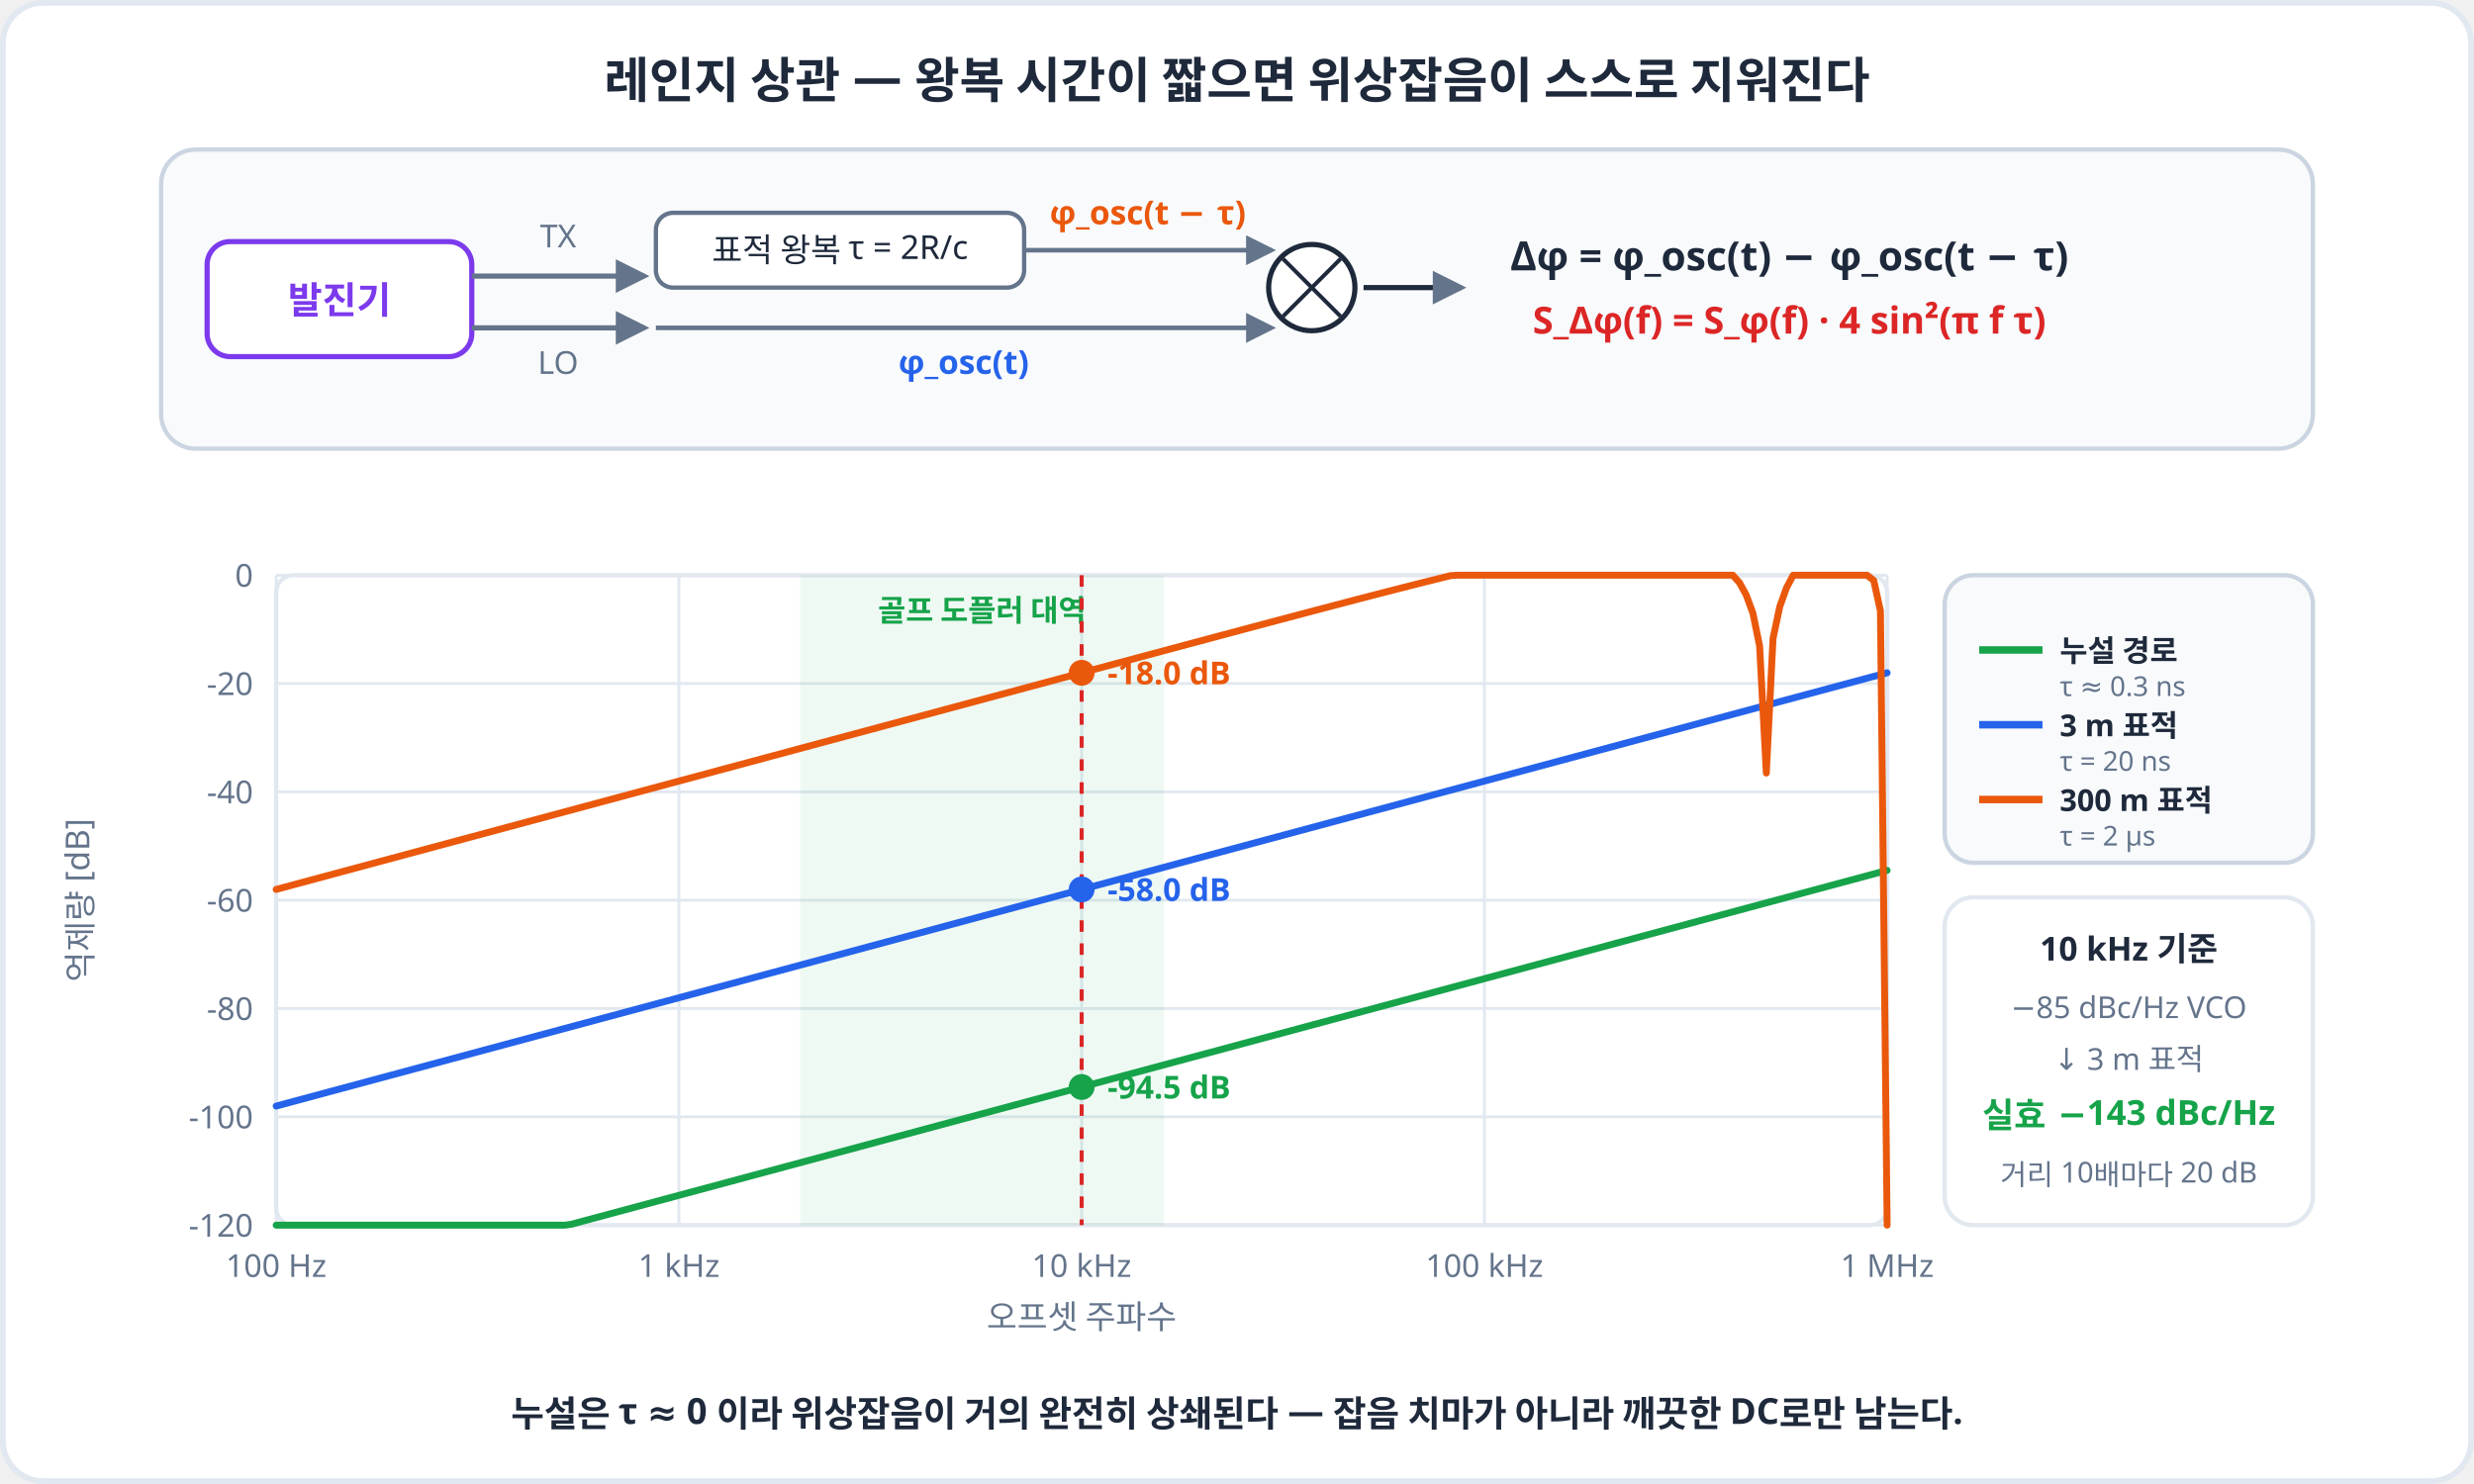
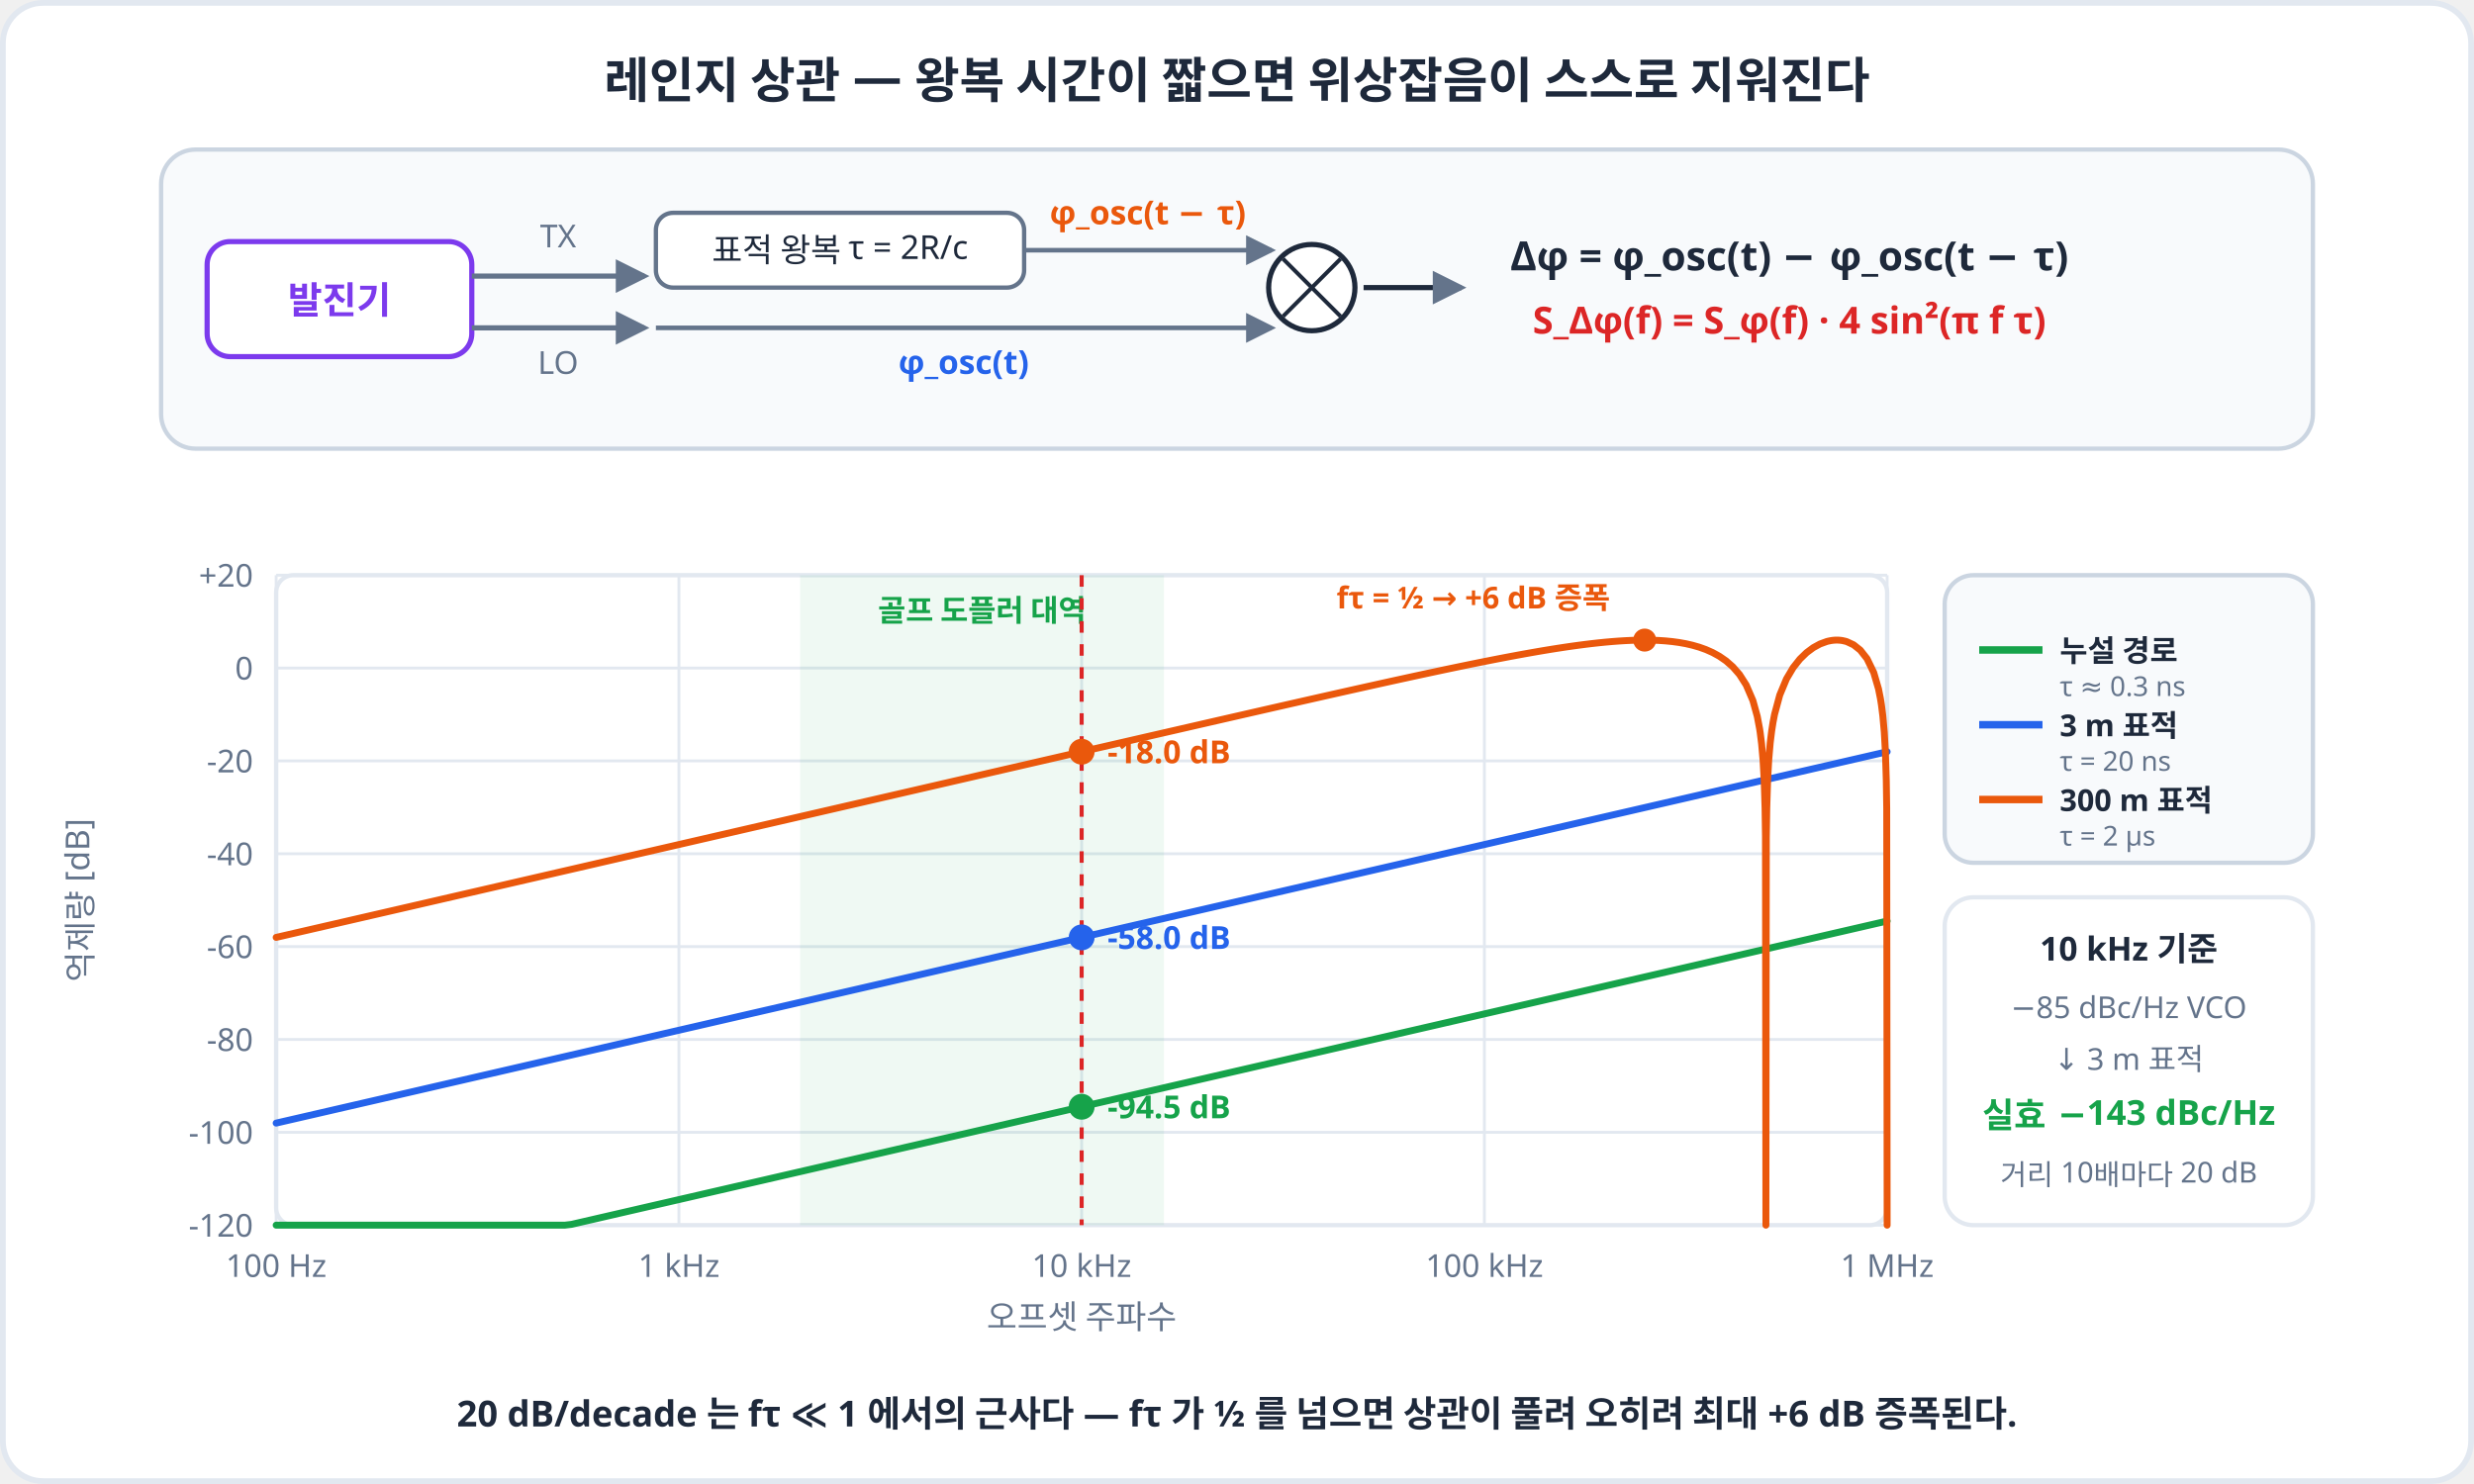
<svg xmlns="http://www.w3.org/2000/svg" viewBox="0 0 860 516" font-family="Segoe UI, Malgun Gothic, Apple SD Gothic Neo, sans-serif">
  <defs>
    <marker id="ar-mute" viewBox="0 0 10 10" refX="8.5" refY="5" markerWidth="6.5" markerHeight="6.5" orient="auto-start-reverse">
      <path d="M0,0 L10,5 L0,10 z" fill="#64748b" />
    </marker>
    <marker id="ar-blue" viewBox="0 0 10 10" refX="8.5" refY="5" markerWidth="6.5" markerHeight="6.5" orient="auto-start-reverse">
      <path d="M0,0 L10,5 L0,10 z" fill="#2563eb" />
    </marker>
    <marker id="ar-orange" viewBox="0 0 10 10" refX="8.5" refY="5" markerWidth="6.5" markerHeight="6.5" orient="auto-start-reverse">
      <path d="M0,0 L10,5 L0,10 z" fill="#ea580c" />
    </marker>
    <marker id="ar-green" viewBox="0 0 10 10" refX="8.5" refY="5" markerWidth="6.5" markerHeight="6.5" orient="auto-start-reverse">
      <path d="M0,0 L10,5 L0,10 z" fill="#16a34a" />
    </marker>
    <marker id="ar-red" viewBox="0 0 10 10" refX="8.5" refY="5" markerWidth="6.5" markerHeight="6.5" orient="auto-start-reverse">
      <path d="M0,0 L10,5 L0,10 z" fill="#dc2626" />
    </marker>
    <marker id="ar-violet" viewBox="0 0 10 10" refX="8.5" refY="5" markerWidth="6.5" markerHeight="6.5" orient="auto-start-reverse">
      <path d="M0,0 L10,5 L0,10 z" fill="#7c3aed" />
    </marker>
    <marker id="ar-axis" viewBox="0 0 10 10" refX="8.5" refY="5" markerWidth="6.5" markerHeight="6.5" orient="auto-start-reverse">
      <path d="M0,0 L10,5 L0,10 z" fill="#94a3b8" />
    </marker>
    <marker id="ar-sky" viewBox="0 0 10 10" refX="8.5" refY="5" markerWidth="6.5" markerHeight="6.5" orient="auto-start-reverse">
      <path d="M0,0 L10,5 L0,10 z" fill="#0284c7" />
    </marker>
  </defs>
  <rect x="1" y="1" width="858" height="514" rx="14" fill="#ffffff" stroke="#e2e8f0" stroke-width="2" />
  <text x="430" y="34" font-size="17" fill="#1e293b" text-anchor="middle" font-weight="700">레인지 상관 — 왕복 시간이 짧으면 위상잡음이 스스로 지워진다</text>
  <rect x="56" y="52" width="748" height="104" rx="12" fill="#f8fafc" stroke="#cbd5e1" stroke-width="1.5" />
  <rect x="72" y="84" width="92" height="40" rx="8" fill="#ffffff" stroke="#7c3aed" stroke-width="1.8" />
  <text x="118" y="109" font-size="13" fill="#7c3aed" text-anchor="middle" font-weight="600">발진기</text>
  <line x1="164" y1="96" x2="224" y2="96" stroke="#64748b" stroke-width="1.8" stroke-linecap="butt" marker-end="url(#ar-mute)" />
  <text x="194" y="86" font-size="11" fill="#64748b" text-anchor="middle" font-weight="400">TX</text>
  <line x1="164" y1="114" x2="224" y2="114" stroke="#64748b" stroke-width="1.8" stroke-linecap="butt" marker-end="url(#ar-mute)" />
  <text x="194" y="130" font-size="11" fill="#64748b" text-anchor="middle" font-weight="400">LO</text>
  <rect x="228" y="74" width="128" height="26" rx="6" fill="#ffffff" stroke="#64748b" stroke-width="1.5" />
  <text x="292" y="91" font-size="11.5" fill="#1e293b" text-anchor="middle" font-weight="400">표적 왕복  τ = 2R/c</text>
  <line x1="356" y1="87" x2="442" y2="87" stroke="#64748b" stroke-width="1.6" stroke-linecap="butt" marker-end="url(#ar-mute)" />
  <text x="399" y="78" font-size="11.5" fill="#ea580c" text-anchor="middle" font-weight="600">φ_osc(t − τ)</text>
  <line x1="228" y1="114" x2="442" y2="114" stroke="#64748b" stroke-width="1.6" stroke-linecap="butt" marker-end="url(#ar-mute)" />
  <text x="335" y="130" font-size="11.5" fill="#2563eb" text-anchor="middle" font-weight="600">φ_osc(t)</text>
  <circle cx="456" cy="100" r="15" fill="#ffffff" stroke="#1e293b" stroke-width="1.8" />
  <line x1="446" y1="90" x2="466" y2="110" stroke="#1e293b" stroke-width="1.4" stroke-linecap="butt" />
  <line x1="446" y1="110" x2="466" y2="90" stroke="#1e293b" stroke-width="1.4" stroke-linecap="butt" />
  <line x1="474" y1="100" x2="508" y2="100" stroke="#1e293b" stroke-width="1.8" stroke-linecap="butt" marker-end="url(#ar-mute)" />
  <text x="622" y="94" font-size="14" fill="#1e293b" text-anchor="middle" font-weight="700">Δφ = φ_osc(t) − φ_osc(t − τ)</text>
  <text x="622" y="116" font-size="13" fill="#dc2626" text-anchor="middle" font-weight="700">S_Δφ(f) = S_φ(f) · 4 sin²(π f τ)</text>
  <rect x="96" y="200" width="560" height="226" rx="6" fill="#ffffff" stroke="#e2e8f0" stroke-width="1.5" />
  <line x1="96" y1="200" x2="656" y2="200" stroke="#e2e8f0" stroke-width="1" stroke-linecap="butt" />
-   <text x="88" y="204" font-size="11" fill="#64748b" text-anchor="end" font-weight="400">0</text>
-   <line x1="96" y1="237.667" x2="656" y2="237.667" stroke="#e2e8f0" stroke-width="1" stroke-linecap="butt" />
-   <text x="88" y="241.667" font-size="11" fill="#64748b" text-anchor="end" font-weight="400">-20</text>
-   <line x1="96" y1="275.333" x2="656" y2="275.333" stroke="#e2e8f0" stroke-width="1" stroke-linecap="butt" />
-   <text x="88" y="279.333" font-size="11" fill="#64748b" text-anchor="end" font-weight="400">-40</text>
-   <line x1="96" y1="313" x2="656" y2="313" stroke="#e2e8f0" stroke-width="1" stroke-linecap="butt" />
-   <text x="88" y="317" font-size="11" fill="#64748b" text-anchor="end" font-weight="400">-60</text>
-   <line x1="96" y1="350.667" x2="656" y2="350.667" stroke="#e2e8f0" stroke-width="1" stroke-linecap="butt" />
-   <text x="88" y="354.667" font-size="11" fill="#64748b" text-anchor="end" font-weight="400">-80</text>
-   <line x1="96" y1="388.333" x2="656" y2="388.333" stroke="#e2e8f0" stroke-width="1" stroke-linecap="butt" />
-   <text x="88" y="392.333" font-size="11" fill="#64748b" text-anchor="end" font-weight="400">-100</text>
+   <text x="88" y="204" font-size="11" fill="#64748b" text-anchor="end" font-weight="400">+20</text>
+   <line x1="96" y1="232.286" x2="656" y2="232.286" stroke="#e2e8f0" stroke-width="1" stroke-linecap="butt" />
+   <text x="88" y="236.286" font-size="11" fill="#64748b" text-anchor="end" font-weight="400">0</text>
+   <line x1="96" y1="264.571" x2="656" y2="264.571" stroke="#e2e8f0" stroke-width="1" stroke-linecap="butt" />
+   <text x="88" y="268.571" font-size="11" fill="#64748b" text-anchor="end" font-weight="400">-20</text>
+   <line x1="96" y1="296.857" x2="656" y2="296.857" stroke="#e2e8f0" stroke-width="1" stroke-linecap="butt" />
+   <text x="88" y="300.857" font-size="11" fill="#64748b" text-anchor="end" font-weight="400">-40</text>
+   <line x1="96" y1="329.143" x2="656" y2="329.143" stroke="#e2e8f0" stroke-width="1" stroke-linecap="butt" />
+   <text x="88" y="333.143" font-size="11" fill="#64748b" text-anchor="end" font-weight="400">-60</text>
+   <line x1="96" y1="361.429" x2="656" y2="361.429" stroke="#e2e8f0" stroke-width="1" stroke-linecap="butt" />
+   <text x="88" y="365.429" font-size="11" fill="#64748b" text-anchor="end" font-weight="400">-80</text>
+   <line x1="96" y1="393.714" x2="656" y2="393.714" stroke="#e2e8f0" stroke-width="1" stroke-linecap="butt" />
+   <text x="88" y="397.714" font-size="11" fill="#64748b" text-anchor="end" font-weight="400">-100</text>
  <line x1="96" y1="426" x2="656" y2="426" stroke="#e2e8f0" stroke-width="1" stroke-linecap="butt" />
  <text x="88" y="430" font-size="11" fill="#64748b" text-anchor="end" font-weight="400">-120</text>
  <line x1="96" y1="200" x2="96" y2="426" stroke="#e2e8f0" stroke-width="1" stroke-linecap="butt" />
  <text x="96" y="444" font-size="11" fill="#64748b" text-anchor="middle" font-weight="400">100 Hz</text>
  <line x1="236" y1="200" x2="236" y2="426" stroke="#e2e8f0" stroke-width="1" stroke-linecap="butt" />
  <text x="236" y="444" font-size="11" fill="#64748b" text-anchor="middle" font-weight="400">1 kHz</text>
  <line x1="376" y1="200" x2="376" y2="426" stroke="#e2e8f0" stroke-width="1" stroke-linecap="butt" />
  <text x="376" y="444" font-size="11" fill="#64748b" text-anchor="middle" font-weight="400">10 kHz</text>
  <line x1="516" y1="200" x2="516" y2="426" stroke="#e2e8f0" stroke-width="1" stroke-linecap="butt" />
  <text x="516" y="444" font-size="11" fill="#64748b" text-anchor="middle" font-weight="400">100 kHz</text>
  <line x1="656" y1="200" x2="656" y2="426" stroke="#e2e8f0" stroke-width="1" stroke-linecap="butt" />
  <text x="656" y="444" font-size="11" fill="#64748b" text-anchor="middle" font-weight="400">1 MHz</text>
  <text x="32" y="313" font-size="11.5" fill="#64748b" text-anchor="middle" font-weight="400" transform="rotate(-90 32 313)">억제량 [dB]</text>
  <text x="376" y="462" font-size="11.5" fill="#64748b" text-anchor="middle" font-weight="400">오프셋 주파수</text>
  <rect x="278.144" y="200" width="126.433" height="226" rx="0" fill="#16a34a" stroke="none" stroke-width="0" fill-opacity="0.07" />
  <text x="341.36" y="216" font-size="10.5" fill="#16a34a" text-anchor="middle" font-weight="600">골프 도플러 대역</text>
-   <path d="M96,426 L98.333,426 L100.667,426 L103,426 L105.333,426 L107.667,426 L110,426 L112.333,426 L114.667,426 L117,426 L119.333,426 L121.667,426 L124,426 L126.333,426 L128.667,426 L131,426 L133.333,426 L135.667,426 L138,426 L140.333,426 L142.667,426 L145,426 L147.333,426 L149.667,426 L152,426 L154.333,426 L156.667,426 L159,426 L161.333,426 L163.667,426 L166,426 L168.333,426 L170.667,426 L173,426 L175.333,426 L177.667,426 L180,426 L182.333,426 L184.667,426 L187,426 L189.333,426 L191.667,426 L194,426 L196.333,426 L198.667,425.675 L201,425.047 L203.333,424.419 L205.667,423.791 L208,423.164 L210.333,422.536 L212.667,421.908 L215,421.28 L217.333,420.653 L219.667,420.025 L222,419.397 L224.333,418.769 L226.667,418.141 L229,417.514 L231.333,416.886 L233.667,416.258 L236,415.63 L238.333,415.003 L240.667,414.375 L243,413.747 L245.333,413.119 L247.667,412.491 L250,411.864 L252.333,411.236 L254.667,410.608 L257,409.98 L259.333,409.353 L261.667,408.725 L264,408.097 L266.333,407.469 L268.667,406.841 L271,406.214 L273.333,405.586 L275.667,404.958 L278,404.33 L280.333,403.703 L282.667,403.075 L285,402.447 L287.333,401.819 L289.667,401.191 L292,400.564 L294.333,399.936 L296.667,399.308 L299,398.68 L301.333,398.053 L303.667,397.425 L306,396.797 L308.333,396.169 L310.667,395.541 L313,394.914 L315.333,394.286 L317.667,393.658 L320,393.03 L322.333,392.403 L324.667,391.775 L327,391.147 L329.333,390.519 L331.667,389.891 L334,389.264 L336.333,388.636 L338.667,388.008 L341,387.38 L343.333,386.753 L345.667,386.125 L348,385.497 L350.333,384.869 L352.667,384.241 L355,383.614 L357.333,382.986 L359.667,382.358 L362,381.73 L364.333,381.103 L366.667,380.475 L369,379.847 L371.333,379.219 L373.667,378.591 L376,377.964 L378.333,377.336 L380.667,376.708 L383,376.08 L385.333,375.453 L387.667,374.825 L390,374.197 L392.333,373.569 L394.667,372.941 L397,372.314 L399.333,371.686 L401.667,371.058 L404,370.43 L406.333,369.803 L408.667,369.175 L411,368.547 L413.333,367.919 L415.667,367.291 L418,366.664 L420.333,366.036 L422.667,365.408 L425,364.78 L427.333,364.153 L429.667,363.525 L432,362.897 L434.333,362.269 L436.667,361.641 L439,361.014 L441.333,360.386 L443.667,359.758 L446,359.13 L448.333,358.503 L450.667,357.875 L453,357.247 L455.333,356.619 L457.667,355.991 L460,355.364 L462.333,354.736 L464.667,354.108 L467,353.48 L469.333,352.853 L471.667,352.225 L474,351.597 L476.333,350.969 L478.667,350.341 L481,349.714 L483.333,349.086 L485.667,348.458 L488,347.83 L490.333,347.203 L492.667,346.575 L495,345.947 L497.333,345.319 L499.667,344.691 L502,344.064 L504.333,343.436 L506.667,342.808 L509,342.18 L511.333,341.553 L513.667,340.925 L516,340.297 L518.333,339.669 L520.667,339.041 L523,338.414 L525.333,337.786 L527.667,337.158 L530,336.53 L532.333,335.903 L534.667,335.275 L537,334.647 L539.333,334.019 L541.667,333.391 L544,332.764 L546.333,332.136 L548.667,331.508 L551,330.88 L553.333,330.253 L555.667,329.625 L558,328.997 L560.333,328.369 L562.667,327.741 L565,327.114 L567.333,326.486 L569.667,325.858 L572,325.23 L574.333,324.603 L576.667,323.975 L579,323.347 L581.333,322.719 L583.667,322.091 L586,321.464 L588.333,320.836 L590.667,320.208 L593,319.58 L595.333,318.953 L597.667,318.325 L600,317.697 L602.333,317.069 L604.667,316.441 L607,315.814 L609.333,315.186 L611.667,314.558 L614,313.93 L616.333,313.303 L618.667,312.675 L621,312.047 L623.333,311.419 L625.667,310.791 L628,310.164 L630.333,309.536 L632.667,308.908 L635,308.28 L637.333,307.653 L639.667,307.025 L642,306.397 L644.333,305.769 L646.667,305.141 L649,304.514 L651.333,303.886 L653.667,303.258 L656,302.63" fill="none" stroke="#16a34a" stroke-width="2.4" stroke-linecap="round" stroke-linejoin="round" />
-   <path d="M96,384.596 L98.333,383.969 L100.667,383.341 L103,382.713 L105.333,382.085 L107.667,381.458 L110,380.83 L112.333,380.202 L114.667,379.574 L117,378.946 L119.333,378.319 L121.667,377.691 L124,377.063 L126.333,376.435 L128.667,375.808 L131,375.18 L133.333,374.552 L135.667,373.924 L138,373.296 L140.333,372.669 L142.667,372.041 L145,371.413 L147.333,370.785 L149.667,370.158 L152,369.53 L154.333,368.902 L156.667,368.274 L159,367.646 L161.333,367.019 L163.667,366.391 L166,365.763 L168.333,365.135 L170.667,364.508 L173,363.88 L175.333,363.252 L177.667,362.624 L180,361.996 L182.333,361.369 L184.667,360.741 L187,360.113 L189.333,359.485 L191.667,358.858 L194,358.23 L196.333,357.602 L198.667,356.974 L201,356.346 L203.333,355.719 L205.667,355.091 L208,354.463 L210.333,353.835 L212.667,353.208 L215,352.58 L217.333,351.952 L219.667,351.324 L222,350.696 L224.333,350.069 L226.667,349.441 L229,348.813 L231.333,348.185 L233.667,347.558 L236,346.93 L238.333,346.302 L240.667,345.674 L243,345.046 L245.333,344.419 L247.667,343.791 L250,343.163 L252.333,342.535 L254.667,341.908 L257,341.28 L259.333,340.652 L261.667,340.024 L264,339.396 L266.333,338.769 L268.667,338.141 L271,337.513 L273.333,336.885 L275.667,336.258 L278,335.63 L280.333,335.002 L282.667,334.374 L285,333.746 L287.333,333.119 L289.667,332.491 L292,331.863 L294.333,331.235 L296.667,330.608 L299,329.98 L301.333,329.352 L303.667,328.724 L306,328.096 L308.333,327.469 L310.667,326.841 L313,326.213 L315.333,325.585 L317.667,324.958 L320,324.33 L322.333,323.702 L324.667,323.074 L327,322.446 L329.333,321.819 L331.667,321.191 L334,320.563 L336.333,319.935 L338.667,319.308 L341,318.68 L343.333,318.052 L345.667,317.424 L348,316.796 L350.333,316.169 L352.667,315.541 L355,314.913 L357.333,314.285 L359.667,313.658 L362,313.03 L364.333,312.402 L366.667,311.774 L369,311.146 L371.333,310.519 L373.667,309.891 L376,309.263 L378.333,308.635 L380.667,308.008 L383,307.38 L385.333,306.752 L387.667,306.124 L390,305.496 L392.333,304.869 L394.667,304.241 L397,303.613 L399.333,302.985 L401.667,302.358 L404,301.73 L406.333,301.102 L408.667,300.474 L411,299.846 L413.333,299.219 L415.667,298.591 L418,297.963 L420.333,297.335 L422.667,296.708 L425,296.08 L427.333,295.452 L429.667,294.824 L432,294.196 L434.333,293.569 L436.667,292.941 L439,292.313 L441.333,291.685 L443.667,291.058 L446,290.43 L448.333,289.802 L450.667,289.174 L453,288.546 L455.333,287.919 L457.667,287.291 L460,286.663 L462.333,286.035 L464.667,285.408 L467,284.78 L469.333,284.152 L471.667,283.524 L474,282.896 L476.333,282.269 L478.667,281.641 L481,281.013 L483.333,280.385 L485.667,279.758 L488,279.13 L490.333,278.502 L492.667,277.874 L495,277.246 L497.333,276.619 L499.667,275.991 L502,275.363 L504.333,274.735 L506.667,274.108 L509,273.48 L511.333,272.852 L513.667,272.224 L516,271.597 L518.333,270.969 L520.667,270.341 L523,269.713 L525.333,269.085 L527.667,268.458 L530,267.83 L532.333,267.202 L534.667,266.574 L537,265.947 L539.333,265.319 L541.667,264.691 L544,264.063 L546.333,263.436 L548.667,262.808 L551,262.18 L553.333,261.552 L555.667,260.925 L558,260.297 L560.333,259.669 L562.667,259.041 L565,258.414 L567.333,257.786 L569.667,257.158 L572,256.53 L574.333,255.903 L576.667,255.275 L579,254.647 L581.333,254.02 L583.667,253.392 L586,252.764 L588.333,252.136 L590.667,251.509 L593,250.881 L595.333,250.253 L597.667,249.626 L600,248.998 L602.333,248.37 L604.667,247.743 L607,247.115 L609.333,246.488 L611.667,245.86 L614,245.232 L616.333,244.605 L618.667,243.977 L621,243.35 L623.333,242.722 L625.667,242.095 L628,241.467 L630.333,240.84 L632.667,240.213 L635,239.585 L637.333,238.958 L639.667,238.33 L642,237.703 L644.333,237.076 L646.667,236.449 L649,235.822 L651.333,235.195 L653.667,234.568 L656,233.941" fill="none" stroke="#2563eb" stroke-width="2.4" stroke-linecap="round" stroke-linejoin="round" />
-   <path d="M96,309.263 L98.333,308.635 L100.667,308.008 L103,307.38 L105.333,306.752 L107.667,306.124 L110,305.496 L112.333,304.869 L114.667,304.241 L117,303.613 L119.333,302.985 L121.667,302.358 L124,301.73 L126.333,301.102 L128.667,300.474 L131,299.846 L133.333,299.219 L135.667,298.591 L138,297.963 L140.333,297.335 L142.667,296.708 L145,296.08 L147.333,295.452 L149.667,294.824 L152,294.196 L154.333,293.569 L156.667,292.941 L159,292.313 L161.333,291.685 L163.667,291.058 L166,290.43 L168.333,289.802 L170.667,289.174 L173,288.546 L175.333,287.919 L177.667,287.291 L180,286.663 L182.333,286.035 L184.667,285.408 L187,284.78 L189.333,284.152 L191.667,283.524 L194,282.896 L196.333,282.269 L198.667,281.641 L201,281.013 L203.333,280.385 L205.667,279.758 L208,279.13 L210.333,278.502 L212.667,277.874 L215,277.246 L217.333,276.619 L219.667,275.991 L222,275.363 L224.333,274.735 L226.667,274.108 L229,273.48 L231.333,272.852 L233.667,272.224 L236,271.597 L238.333,270.969 L240.667,270.341 L243,269.713 L245.333,269.085 L247.667,268.458 L250,267.83 L252.333,267.202 L254.667,266.574 L257,265.947 L259.333,265.319 L261.667,264.691 L264,264.063 L266.333,263.436 L268.667,262.808 L271,262.18 L273.333,261.552 L275.667,260.925 L278,260.297 L280.333,259.669 L282.667,259.041 L285,258.414 L287.333,257.786 L289.667,257.158 L292,256.53 L294.333,255.903 L296.667,255.275 L299,254.647 L301.333,254.02 L303.667,253.392 L306,252.764 L308.333,252.136 L310.667,251.509 L313,250.881 L315.333,250.253 L317.667,249.626 L320,248.998 L322.333,248.37 L324.667,247.743 L327,247.115 L329.333,246.488 L331.667,245.86 L334,245.232 L336.333,244.605 L338.667,243.977 L341,243.35 L343.333,242.722 L345.667,242.095 L348,241.467 L350.333,240.84 L352.667,240.213 L355,239.585 L357.333,238.958 L359.667,238.33 L362,237.703 L364.333,237.076 L366.667,236.449 L369,235.822 L371.333,235.195 L373.667,234.568 L376,233.941 L378.333,233.314 L380.667,232.687 L383,232.06 L385.333,231.433 L387.667,230.807 L390,230.18 L392.333,229.554 L394.667,228.927 L397,228.301 L399.333,227.675 L401.667,227.049 L404,226.423 L406.333,225.798 L408.667,225.172 L411,224.547 L413.333,223.922 L415.667,223.297 L418,222.673 L420.333,222.048 L422.667,221.424 L425,220.8 L427.333,220.177 L429.667,219.554 L432,218.931 L434.333,218.309 L436.667,217.687 L439,217.065 L441.333,216.444 L443.667,215.824 L446,215.204 L448.333,214.585 L450.667,213.967 L453,213.349 L455.333,212.732 L457.667,212.116 L460,211.501 L462.333,210.887 L464.667,210.274 L467,209.662 L469.333,209.051 L471.667,208.442 L474,207.834 L476.333,207.228 L478.667,206.624 L481,206.022 L483.333,205.421 L485.667,204.823 L488,204.227 L490.333,203.634 L492.667,203.044 L495,202.456 L497.333,201.872 L499.667,201.291 L502,200.715 L504.333,200.142 L506.667,200 L509,200 L511.333,200 L513.667,200 L516,200 L518.333,200 L520.667,200 L523,200 L525.333,200 L527.667,200 L530,200 L532.333,200 L534.667,200 L537,200 L539.333,200 L541.667,200 L544,200 L546.333,200 L548.667,200 L551,200 L553.333,200 L555.667,200 L558,200 L560.333,200 L562.667,200 L565,200 L567.333,200 L569.667,200 L572,200 L574.333,200 L576.667,200 L579,200 L581.333,200 L583.667,200 L586,200 L588.333,200 L590.667,200 L593,200 L595.333,200 L597.667,200 L600,200 L602.333,200 L604.667,202.599 L607,206.858 L609.333,213.187 L611.667,224.64 L614,268.789 L616.333,222 L618.667,210.964 L621,204.414 L623.333,200 L625.667,200 L628,200 L630.333,200 L632.667,200 L635,200 L637.333,200 L639.667,200 L642,200 L644.333,200 L646.667,200 L649,200 L651.333,201.807 L653.667,212.396 L656,426" fill="none" stroke="#ea580c" stroke-width="2.4" stroke-linecap="round" stroke-linejoin="round" />
+   <path d="M96,426 L98.333,426 L100.667,426 L103,426 L105.333,426 L107.667,426 L110,426 L112.333,426 L114.667,426 L117,426 L119.333,426 L121.667,426 L124,426 L126.333,426 L128.667,426 L131,426 L133.333,426 L135.667,426 L138,426 L140.333,426 L142.667,426 L145,426 L147.333,426 L149.667,426 L152,426 L154.333,426 L156.667,426 L159,426 L161.333,426 L163.667,426 L166,426 L168.333,426 L170.667,426 L173,426 L175.333,426 L177.667,426 L180,426 L182.333,426 L184.667,426 L187,426 L189.333,426 L191.667,426 L194,426 L196.333,426 L198.667,425.721 L201,425.183 L203.333,424.645 L205.667,424.107 L208,423.569 L210.333,423.031 L212.667,422.493 L215,421.955 L217.333,421.416 L219.667,420.878 L222,420.34 L224.333,419.802 L226.667,419.264 L229,418.726 L231.333,418.188 L233.667,417.65 L236,417.112 L238.333,416.574 L240.667,416.036 L243,415.497 L245.333,414.959 L247.667,414.421 L250,413.883 L252.333,413.345 L254.667,412.807 L257,412.269 L259.333,411.731 L261.667,411.193 L264,410.655 L266.333,410.116 L268.667,409.578 L271,409.04 L273.333,408.502 L275.667,407.964 L278,407.426 L280.333,406.888 L282.667,406.35 L285,405.812 L287.333,405.274 L289.667,404.736 L292,404.197 L294.333,403.659 L296.667,403.121 L299,402.583 L301.333,402.045 L303.667,401.507 L306,400.969 L308.333,400.431 L310.667,399.893 L313,399.355 L315.333,398.816 L317.667,398.278 L320,397.74 L322.333,397.202 L324.667,396.664 L327,396.126 L329.333,395.588 L331.667,395.05 L334,394.512 L336.333,393.974 L338.667,393.436 L341,392.897 L343.333,392.359 L345.667,391.821 L348,391.283 L350.333,390.745 L352.667,390.207 L355,389.669 L357.333,389.131 L359.667,388.593 L362,388.055 L364.333,387.516 L366.667,386.978 L369,386.44 L371.333,385.902 L373.667,385.364 L376,384.826 L378.333,384.288 L380.667,383.75 L383,383.212 L385.333,382.674 L387.667,382.136 L390,381.597 L392.333,381.059 L394.667,380.521 L397,379.983 L399.333,379.445 L401.667,378.907 L404,378.369 L406.333,377.831 L408.667,377.293 L411,376.755 L413.333,376.216 L415.667,375.678 L418,375.14 L420.333,374.602 L422.667,374.064 L425,373.526 L427.333,372.988 L429.667,372.45 L432,371.912 L434.333,371.374 L436.667,370.836 L439,370.297 L441.333,369.759 L443.667,369.221 L446,368.683 L448.333,368.145 L450.667,367.607 L453,367.069 L455.333,366.531 L457.667,365.993 L460,365.455 L462.333,364.916 L464.667,364.378 L467,363.84 L469.333,363.302 L471.667,362.764 L474,362.226 L476.333,361.688 L478.667,361.15 L481,360.612 L483.333,360.074 L485.667,359.536 L488,358.997 L490.333,358.459 L492.667,357.921 L495,357.383 L497.333,356.845 L499.667,356.307 L502,355.769 L504.333,355.231 L506.667,354.693 L509,354.155 L511.333,353.616 L513.667,353.078 L516,352.54 L518.333,352.002 L520.667,351.464 L523,350.926 L525.333,350.388 L527.667,349.85 L530,349.312 L532.333,348.774 L534.667,348.236 L537,347.697 L539.333,347.159 L541.667,346.621 L544,346.083 L546.333,345.545 L548.667,345.007 L551,344.469 L553.333,343.931 L555.667,343.393 L558,342.855 L560.333,342.316 L562.667,341.778 L565,341.24 L567.333,340.702 L569.667,340.164 L572,339.626 L574.333,339.088 L576.667,338.55 L579,338.012 L581.333,337.474 L583.667,336.936 L586,336.397 L588.333,335.859 L590.667,335.321 L593,334.783 L595.333,334.245 L597.667,333.707 L600,333.169 L602.333,332.631 L604.667,332.093 L607,331.555 L609.333,331.016 L611.667,330.478 L614,329.94 L616.333,329.402 L618.667,328.864 L621,328.326 L623.333,327.788 L625.667,327.25 L628,326.712 L630.333,326.174 L632.667,325.636 L635,325.097 L637.333,324.559 L639.667,324.021 L642,323.483 L644.333,322.945 L646.667,322.407 L649,321.869 L651.333,321.331 L653.667,320.793 L656,320.255" fill="none" stroke="#16a34a" stroke-width="2.4" stroke-linecap="round" stroke-linejoin="round" />
+   <path d="M96,390.511 L98.333,389.973 L100.667,389.435 L103,388.897 L105.333,388.359 L107.667,387.821 L110,387.283 L112.333,386.745 L114.667,386.206 L117,385.668 L119.333,385.13 L121.667,384.592 L124,384.054 L126.333,383.516 L128.667,382.978 L131,382.44 L133.333,381.902 L135.667,381.364 L138,380.826 L140.333,380.287 L142.667,379.749 L145,379.211 L147.333,378.673 L149.667,378.135 L152,377.597 L154.333,377.059 L156.667,376.521 L159,375.983 L161.333,375.445 L163.667,374.906 L166,374.368 L168.333,373.83 L170.667,373.292 L173,372.754 L175.333,372.216 L177.667,371.678 L180,371.14 L182.333,370.602 L184.667,370.064 L187,369.526 L189.333,368.987 L191.667,368.449 L194,367.911 L196.333,367.373 L198.667,366.835 L201,366.297 L203.333,365.759 L205.667,365.221 L208,364.683 L210.333,364.145 L212.667,363.606 L215,363.068 L217.333,362.53 L219.667,361.992 L222,361.454 L224.333,360.916 L226.667,360.378 L229,359.84 L231.333,359.302 L233.667,358.764 L236,358.226 L238.333,357.687 L240.667,357.149 L243,356.611 L245.333,356.073 L247.667,355.535 L250,354.997 L252.333,354.459 L254.667,353.921 L257,353.383 L259.333,352.845 L261.667,352.306 L264,351.768 L266.333,351.23 L268.667,350.692 L271,350.154 L273.333,349.616 L275.667,349.078 L278,348.54 L280.333,348.002 L282.667,347.464 L285,346.926 L287.333,346.387 L289.667,345.849 L292,345.311 L294.333,344.773 L296.667,344.235 L299,343.697 L301.333,343.159 L303.667,342.621 L306,342.083 L308.333,341.545 L310.667,341.006 L313,340.468 L315.333,339.93 L317.667,339.392 L320,338.854 L322.333,338.316 L324.667,337.778 L327,337.24 L329.333,336.702 L331.667,336.164 L334,335.626 L336.333,335.087 L338.667,334.549 L341,334.011 L343.333,333.473 L345.667,332.935 L348,332.397 L350.333,331.859 L352.667,331.321 L355,330.783 L357.333,330.245 L359.667,329.706 L362,329.168 L364.333,328.63 L366.667,328.092 L369,327.554 L371.333,327.016 L373.667,326.478 L376,325.94 L378.333,325.402 L380.667,324.864 L383,324.326 L385.333,323.787 L387.667,323.249 L390,322.711 L392.333,322.173 L394.667,321.635 L397,321.097 L399.333,320.559 L401.667,320.021 L404,319.483 L406.333,318.945 L408.667,318.406 L411,317.868 L413.333,317.33 L415.667,316.792 L418,316.254 L420.333,315.716 L422.667,315.178 L425,314.64 L427.333,314.102 L429.667,313.564 L432,313.026 L434.333,312.487 L436.667,311.949 L439,311.411 L441.333,310.873 L443.667,310.335 L446,309.797 L448.333,309.259 L450.667,308.721 L453,308.183 L455.333,307.645 L457.667,307.106 L460,306.568 L462.333,306.03 L464.667,305.492 L467,304.954 L469.333,304.416 L471.667,303.878 L474,303.34 L476.333,302.802 L478.667,302.264 L481,301.726 L483.333,301.187 L485.667,300.649 L488,300.111 L490.333,299.573 L492.667,299.035 L495,298.497 L497.333,297.959 L499.667,297.421 L502,296.883 L504.333,296.345 L506.667,295.807 L509,295.268 L511.333,294.73 L513.667,294.192 L516,293.654 L518.333,293.116 L520.667,292.578 L523,292.04 L525.333,291.502 L527.667,290.964 L530,290.426 L532.333,289.888 L534.667,289.349 L537,288.811 L539.333,288.273 L541.667,287.735 L544,287.197 L546.333,286.659 L548.667,286.121 L551,285.583 L553.333,285.045 L555.667,284.507 L558,283.969 L560.333,283.431 L562.667,282.893 L565,282.355 L567.333,281.816 L569.667,281.278 L572,280.74 L574.333,280.202 L576.667,279.664 L579,279.126 L581.333,278.588 L583.667,278.05 L586,277.512 L588.333,276.974 L590.667,276.436 L593,275.898 L595.333,275.36 L597.667,274.822 L600,274.284 L602.333,273.746 L604.667,273.208 L607,272.67 L609.333,272.132 L611.667,271.594 L614,271.056 L616.333,270.518 L618.667,269.981 L621,269.443 L623.333,268.905 L625.667,268.367 L628,267.829 L630.333,267.291 L632.667,266.754 L635,266.216 L637.333,265.678 L639.667,265.14 L642,264.603 L644.333,264.065 L646.667,263.528 L649,262.99 L651.333,262.452 L653.667,261.915 L656,261.378" fill="none" stroke="#2563eb" stroke-width="2.4" stroke-linecap="round" stroke-linejoin="round" />
+   <path d="M96,325.94 L98.333,325.402 L100.667,324.864 L103,324.326 L105.333,323.787 L107.667,323.249 L110,322.711 L112.333,322.173 L114.667,321.635 L117,321.097 L119.333,320.559 L121.667,320.021 L124,319.483 L126.333,318.945 L128.667,318.406 L131,317.868 L133.333,317.33 L135.667,316.792 L138,316.254 L140.333,315.716 L142.667,315.178 L145,314.64 L147.333,314.102 L149.667,313.564 L152,313.026 L154.333,312.487 L156.667,311.949 L159,311.411 L161.333,310.873 L163.667,310.335 L166,309.797 L168.333,309.259 L170.667,308.721 L173,308.183 L175.333,307.645 L177.667,307.106 L180,306.568 L182.333,306.03 L184.667,305.492 L187,304.954 L189.333,304.416 L191.667,303.878 L194,303.34 L196.333,302.802 L198.667,302.264 L201,301.726 L203.333,301.187 L205.667,300.649 L208,300.111 L210.333,299.573 L212.667,299.035 L215,298.497 L217.333,297.959 L219.667,297.421 L222,296.883 L224.333,296.345 L226.667,295.807 L229,295.268 L231.333,294.73 L233.667,294.192 L236,293.654 L238.333,293.116 L240.667,292.578 L243,292.04 L245.333,291.502 L247.667,290.964 L250,290.426 L252.333,289.888 L254.667,289.349 L257,288.811 L259.333,288.273 L261.667,287.735 L264,287.197 L266.333,286.659 L268.667,286.121 L271,285.583 L273.333,285.045 L275.667,284.507 L278,283.969 L280.333,283.431 L282.667,282.893 L285,282.355 L287.333,281.816 L289.667,281.278 L292,280.74 L294.333,280.202 L296.667,279.664 L299,279.126 L301.333,278.588 L303.667,278.05 L306,277.512 L308.333,276.974 L310.667,276.436 L313,275.898 L315.333,275.36 L317.667,274.822 L320,274.284 L322.333,273.746 L324.667,273.208 L327,272.67 L329.333,272.132 L331.667,271.594 L334,271.056 L336.333,270.518 L338.667,269.981 L341,269.443 L343.333,268.905 L345.667,268.367 L348,267.829 L350.333,267.291 L352.667,266.754 L355,266.216 L357.333,265.678 L359.667,265.14 L362,264.603 L364.333,264.065 L366.667,263.528 L369,262.99 L371.333,262.452 L373.667,261.915 L376,261.378 L378.333,260.84 L380.667,260.303 L383,259.766 L385.333,259.229 L387.667,258.691 L390,258.154 L392.333,257.617 L394.667,257.081 L397,256.544 L399.333,256.007 L401.667,255.471 L404,254.934 L406.333,254.398 L408.667,253.862 L411,253.326 L413.333,252.79 L415.667,252.255 L418,251.719 L420.333,251.184 L422.667,250.649 L425,250.115 L427.333,249.58 L429.667,249.046 L432,248.512 L434.333,247.979 L436.667,247.446 L439,246.913 L441.333,246.381 L443.667,245.849 L446,245.318 L448.333,244.787 L450.667,244.257 L453,243.728 L455.333,243.199 L457.667,242.671 L460,242.143 L462.333,241.617 L464.667,241.092 L467,240.567 L469.333,240.044 L471.667,239.522 L474,239.001 L476.333,238.481 L478.667,237.963 L481,237.447 L483.333,236.932 L485.667,236.42 L488,235.909 L490.333,235.401 L492.667,234.894 L495,234.391 L497.333,233.89 L499.667,233.393 L502,232.898 L504.333,232.407 L506.667,231.92 L509,231.438 L511.333,230.959 L513.667,230.486 L516,230.018 L518.333,229.555 L520.667,229.099 L523,228.65 L525.333,228.208 L527.667,227.773 L530,227.348 L532.333,226.932 L534.667,226.526 L537,226.131 L539.333,225.749 L541.667,225.38 L544,225.025 L546.333,224.686 L548.667,224.364 L551,224.061 L553.333,223.778 L555.667,223.519 L558,223.284 L560.333,223.077 L562.667,222.9 L565,222.757 L567.333,222.65 L568.712,222.607 L569.667,222.586 L569.712,222.585 L570.212,222.577 L570.712,222.571 L571.112,222.568 L571.412,222.567 L571.562,222.567 L571.712,222.567 L571.862,222.567 L572,222.567 L572.012,222.567 L572.312,222.568 L572.712,222.572 L573.212,222.578 L573.712,222.586 L574.333,222.6 L574.712,222.611 L576.667,222.692 L579,222.849 L581.333,223.082 L583.667,223.4 L586,223.817 L588.333,224.351 L590.667,225.022 L593,225.856 L595.333,226.892 L597.667,228.179 L600,229.791 L602.333,231.84 L604.667,234.514 L607,238.164 L609.333,243.588 L610.856,249.105 L611.667,253.405 L611.856,254.646 L612.356,258.612 L612.856,264.232 L613.256,271.345 L613.556,281.027 L613.706,290.729 L613.856,426 L614,291.248 L614.006,290.694 L614.156,280.958 L614.456,271.206 L614.856,264.002 L615.356,258.267 L615.856,254.186 L616.333,251.143 L616.856,248.418 L618.667,241.683 L621,236.069 L623.333,232.133 L625.667,229.184 L628,226.921 L630.333,225.191 L632.667,223.916 L635,223.062 L635.509,222.931 L636.509,222.73 L637.009,222.659 L637.333,222.624 L637.509,222.608 L637.909,222.582 L638.209,222.571 L638.359,222.568 L638.509,222.567 L638.659,222.568 L638.809,222.571 L639.109,222.582 L639.509,222.61 L639.667,222.624 L640.009,222.664 L640.509,222.742 L641.509,222.969 L642,223.118 L644.333,224.203 L646.667,226.057 L649,229.015 L651.333,233.834 L653,239.547 L653.667,242.911 L654,245 L654.5,248.934 L655,254.532 L655.4,261.632 L655.7,271.31 L655.85,281.01 L656,426" fill="none" stroke="#ea580c" stroke-width="2.4" stroke-linecap="round" stroke-linejoin="round" />
  <line x1="376" y1="200" x2="376" y2="426" stroke="#dc2626" stroke-width="1.4" stroke-linecap="butt" stroke-dasharray="4 4" />
-   <circle cx="376" cy="377.964" r="4.5" fill="#16a34a" />
-   <text x="385" y="381.964" font-size="11" fill="#16a34a" text-anchor="start" font-weight="700">-94.5 dB</text>
-   <circle cx="376" cy="309.263" r="4.5" fill="#2563eb" />
-   <text x="385" y="313.263" font-size="11" fill="#2563eb" text-anchor="start" font-weight="700">-58.0 dB</text>
-   <circle cx="376" cy="233.941" r="4.5" fill="#ea580c" />
-   <text x="385" y="237.941" font-size="11" fill="#ea580c" text-anchor="start" font-weight="700">-18.0 dB</text>
+   <circle cx="376" cy="384.826" r="4.5" fill="#16a34a" />
+   <text x="385" y="388.826" font-size="11" fill="#16a34a" text-anchor="start" font-weight="700">-94.5 dB</text>
+   <circle cx="376" cy="325.94" r="4.5" fill="#2563eb" />
+   <text x="385" y="329.94" font-size="11" fill="#2563eb" text-anchor="start" font-weight="700">-58.0 dB</text>
+   <circle cx="376" cy="261.378" r="4.5" fill="#ea580c" />
+   <text x="385" y="265.378" font-size="11" fill="#ea580c" text-anchor="start" font-weight="700">-18.0 dB</text>
+   <circle cx="571.712" cy="222.567" r="4" fill="#ea580c" />
+   <text x="559.712" y="211.567" font-size="10.5" fill="#ea580c" text-anchor="end" font-weight="700">fτ = ½ → +6 dB 증폭</text>
  <rect x="676" y="200" width="128" height="100" rx="10" fill="#f8fafc" stroke="#cbd5e1" stroke-width="1.5" />
  <line x1="688" y1="226" x2="710" y2="226" stroke="#16a34a" stroke-width="2.6" stroke-linecap="butt" />
  <text x="716" y="230" font-size="10.5" fill="#1e293b" text-anchor="start" font-weight="600">누설 경로</text>
  <text x="716" y="242" font-size="9.5" fill="#64748b" text-anchor="start" font-weight="400">τ ≈ 0.3 ns</text>
  <line x1="688" y1="252" x2="710" y2="252" stroke="#2563eb" stroke-width="2.6" stroke-linecap="butt" />
  <text x="716" y="256" font-size="10.5" fill="#1e293b" text-anchor="start" font-weight="600">3 m 표적</text>
  <text x="716" y="268" font-size="9.5" fill="#64748b" text-anchor="start" font-weight="400">τ = 20 ns</text>
  <line x1="688" y1="278" x2="710" y2="278" stroke="#ea580c" stroke-width="2.6" stroke-linecap="butt" />
  <text x="716" y="282" font-size="10.5" fill="#1e293b" text-anchor="start" font-weight="600">300 m 표적</text>
  <text x="716" y="294" font-size="9.5" fill="#64748b" text-anchor="start" font-weight="400">τ = 2 µs</text>
  <rect x="676" y="312" width="128" height="114" rx="10" fill="#ffffff" stroke="#e2e8f0" stroke-width="1.5" />
  <text x="740" y="334" font-size="11.5" fill="#1e293b" text-anchor="middle" font-weight="700">10 kHz 기준</text>
  <text x="740" y="354" font-size="10.5" fill="#64748b" text-anchor="middle" font-weight="400">−85 dBc/Hz VCO</text>
  <text x="740" y="372" font-size="10.5" fill="#64748b" text-anchor="middle" font-weight="400">↓ 3 m 표적</text>
  <text x="740" y="392" font-size="12" fill="#16a34a" text-anchor="middle" font-weight="700">실효 −143 dBc/Hz</text>
  <text x="740" y="412" font-size="10" fill="#64748b" text-anchor="middle" font-weight="400">거리 10배마다 20 dB</text>
-   <text x="430" y="496" font-size="12.5" fill="#1e293b" text-anchor="middle" font-weight="600">누설은 τ ≈ 0 이라 위상잡음이 거의 완전히 상쇄된다 — 잡음 치마가 아니라 깨끗한 DC로만 남는다.</text>
+   <text x="430" y="496" font-size="12.5" fill="#1e293b" text-anchor="middle" font-weight="600">20 dB/decade 는 fτ ≪ 1 에서의 근사다 — fτ 가 ½ 를 넘으면 상관이 풀려 오히려 최대 +6 dB 증폭된다.</text>
</svg>
